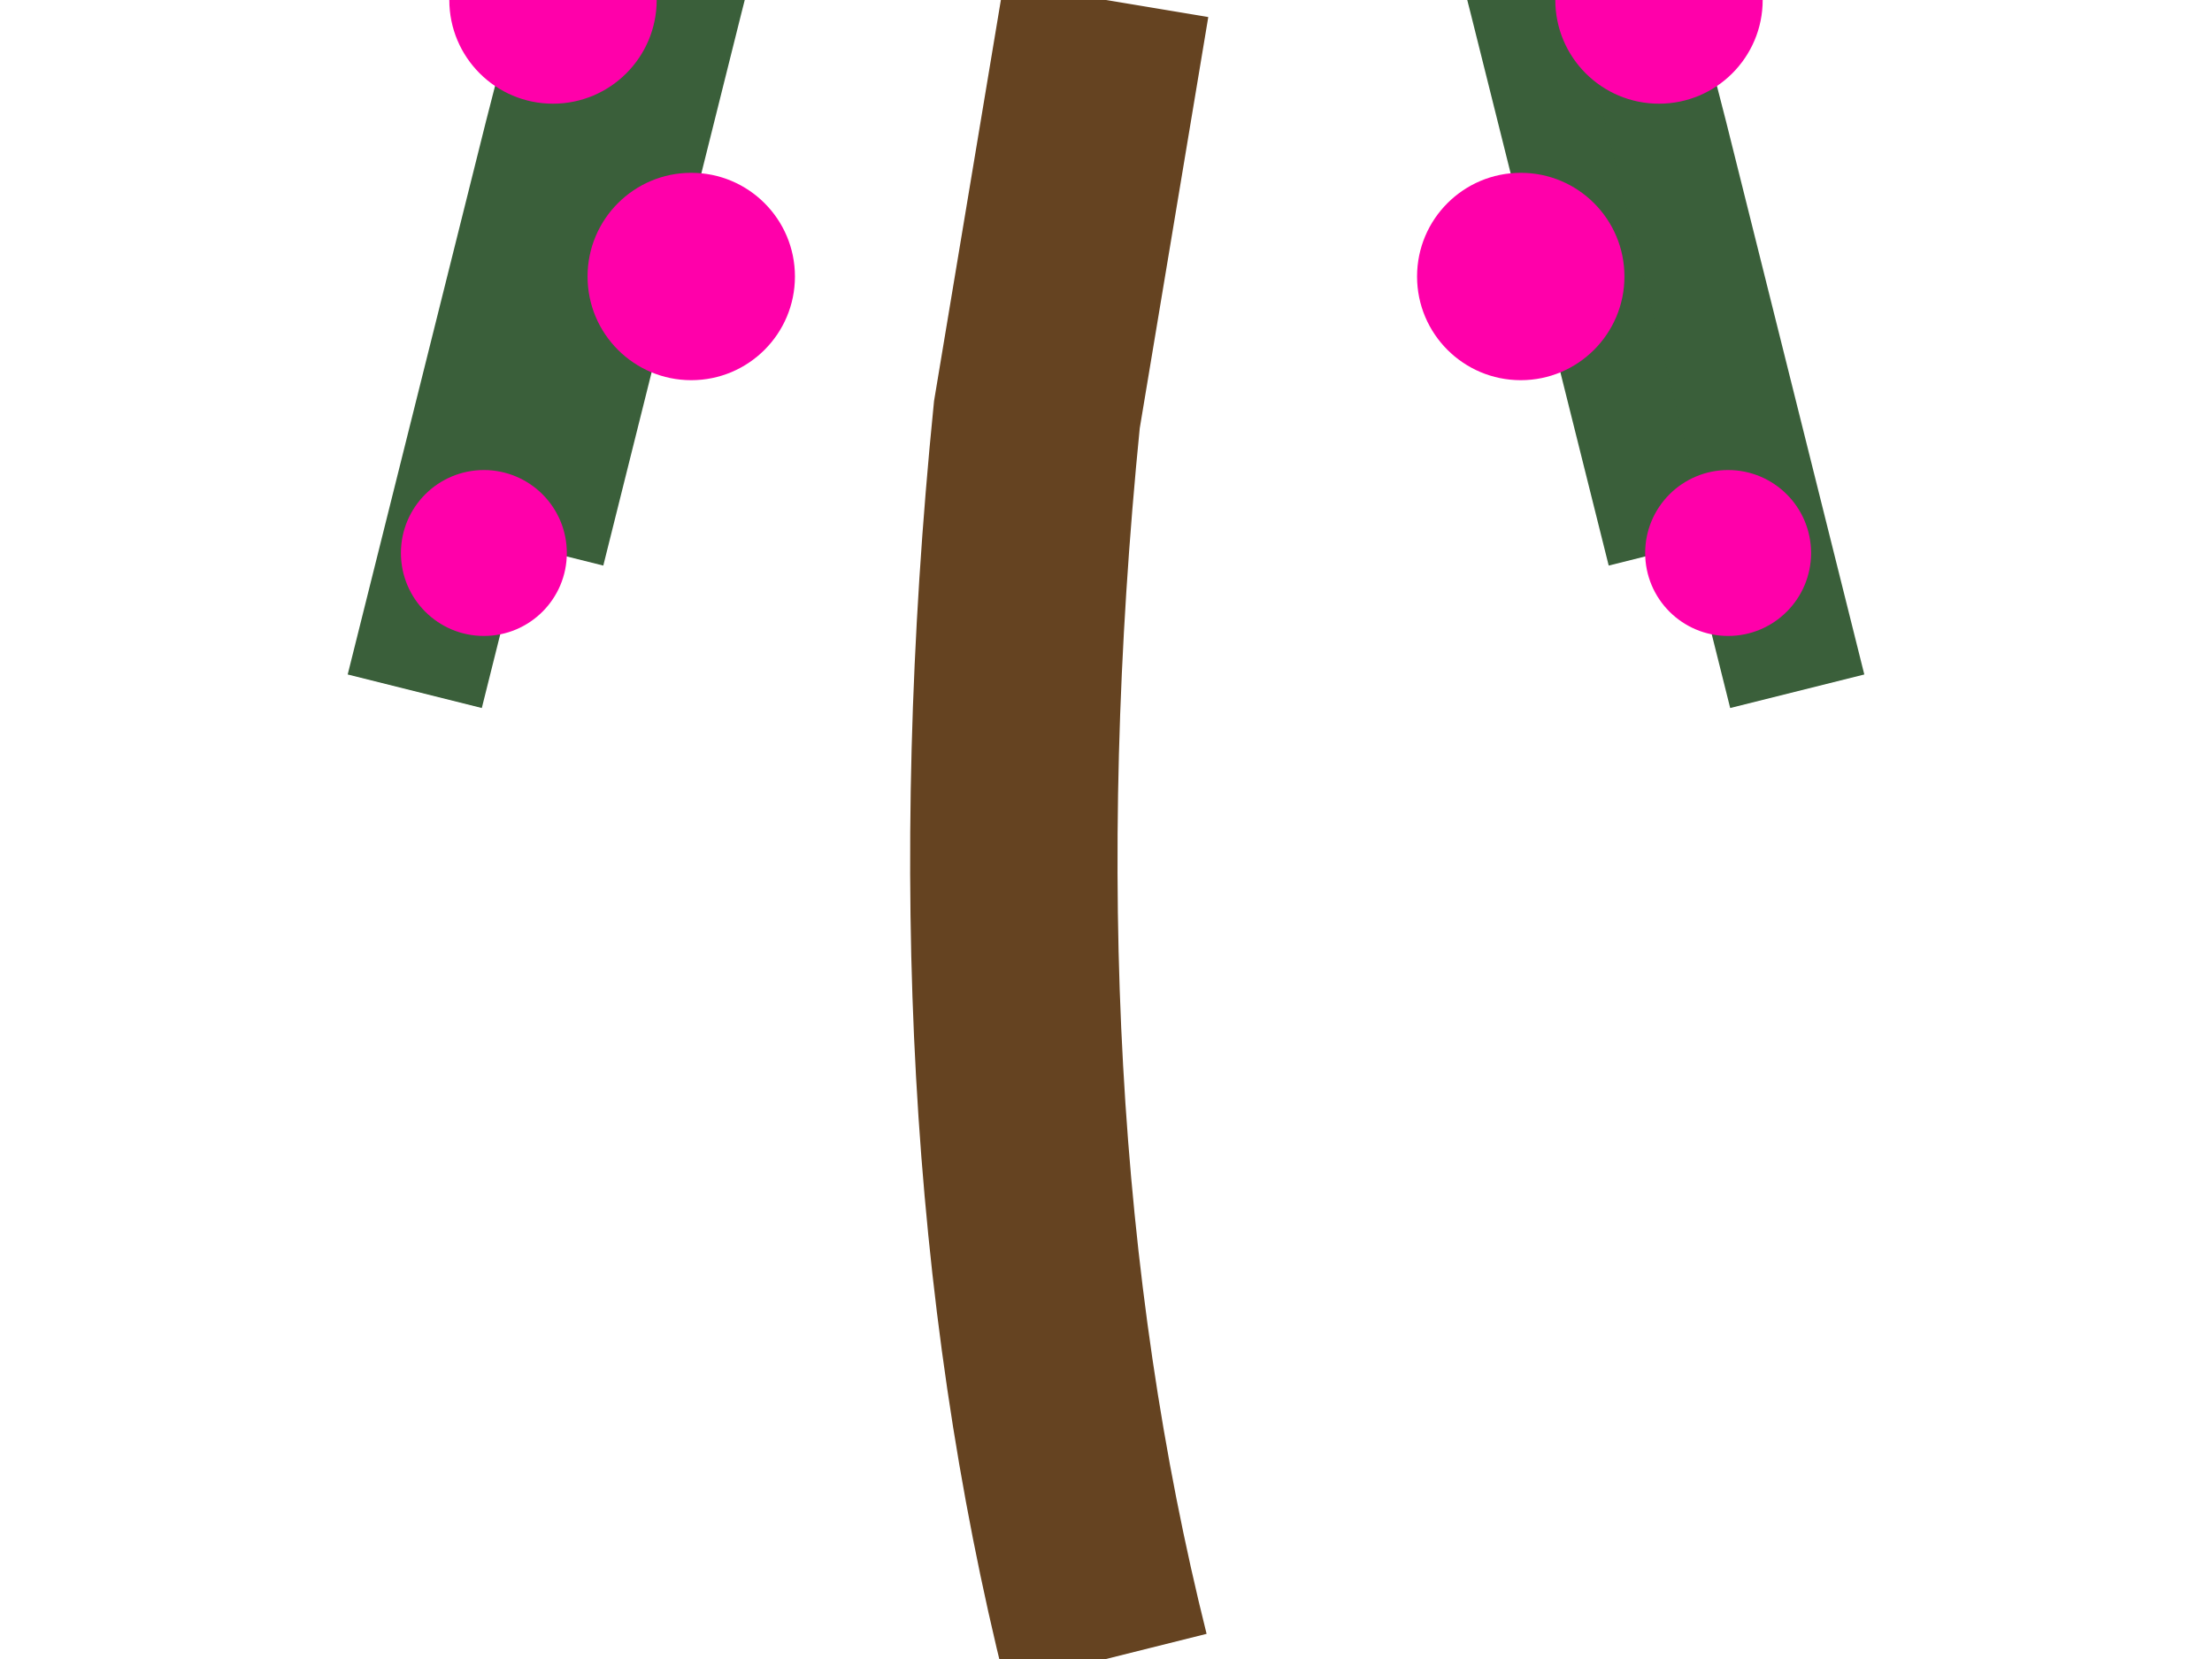
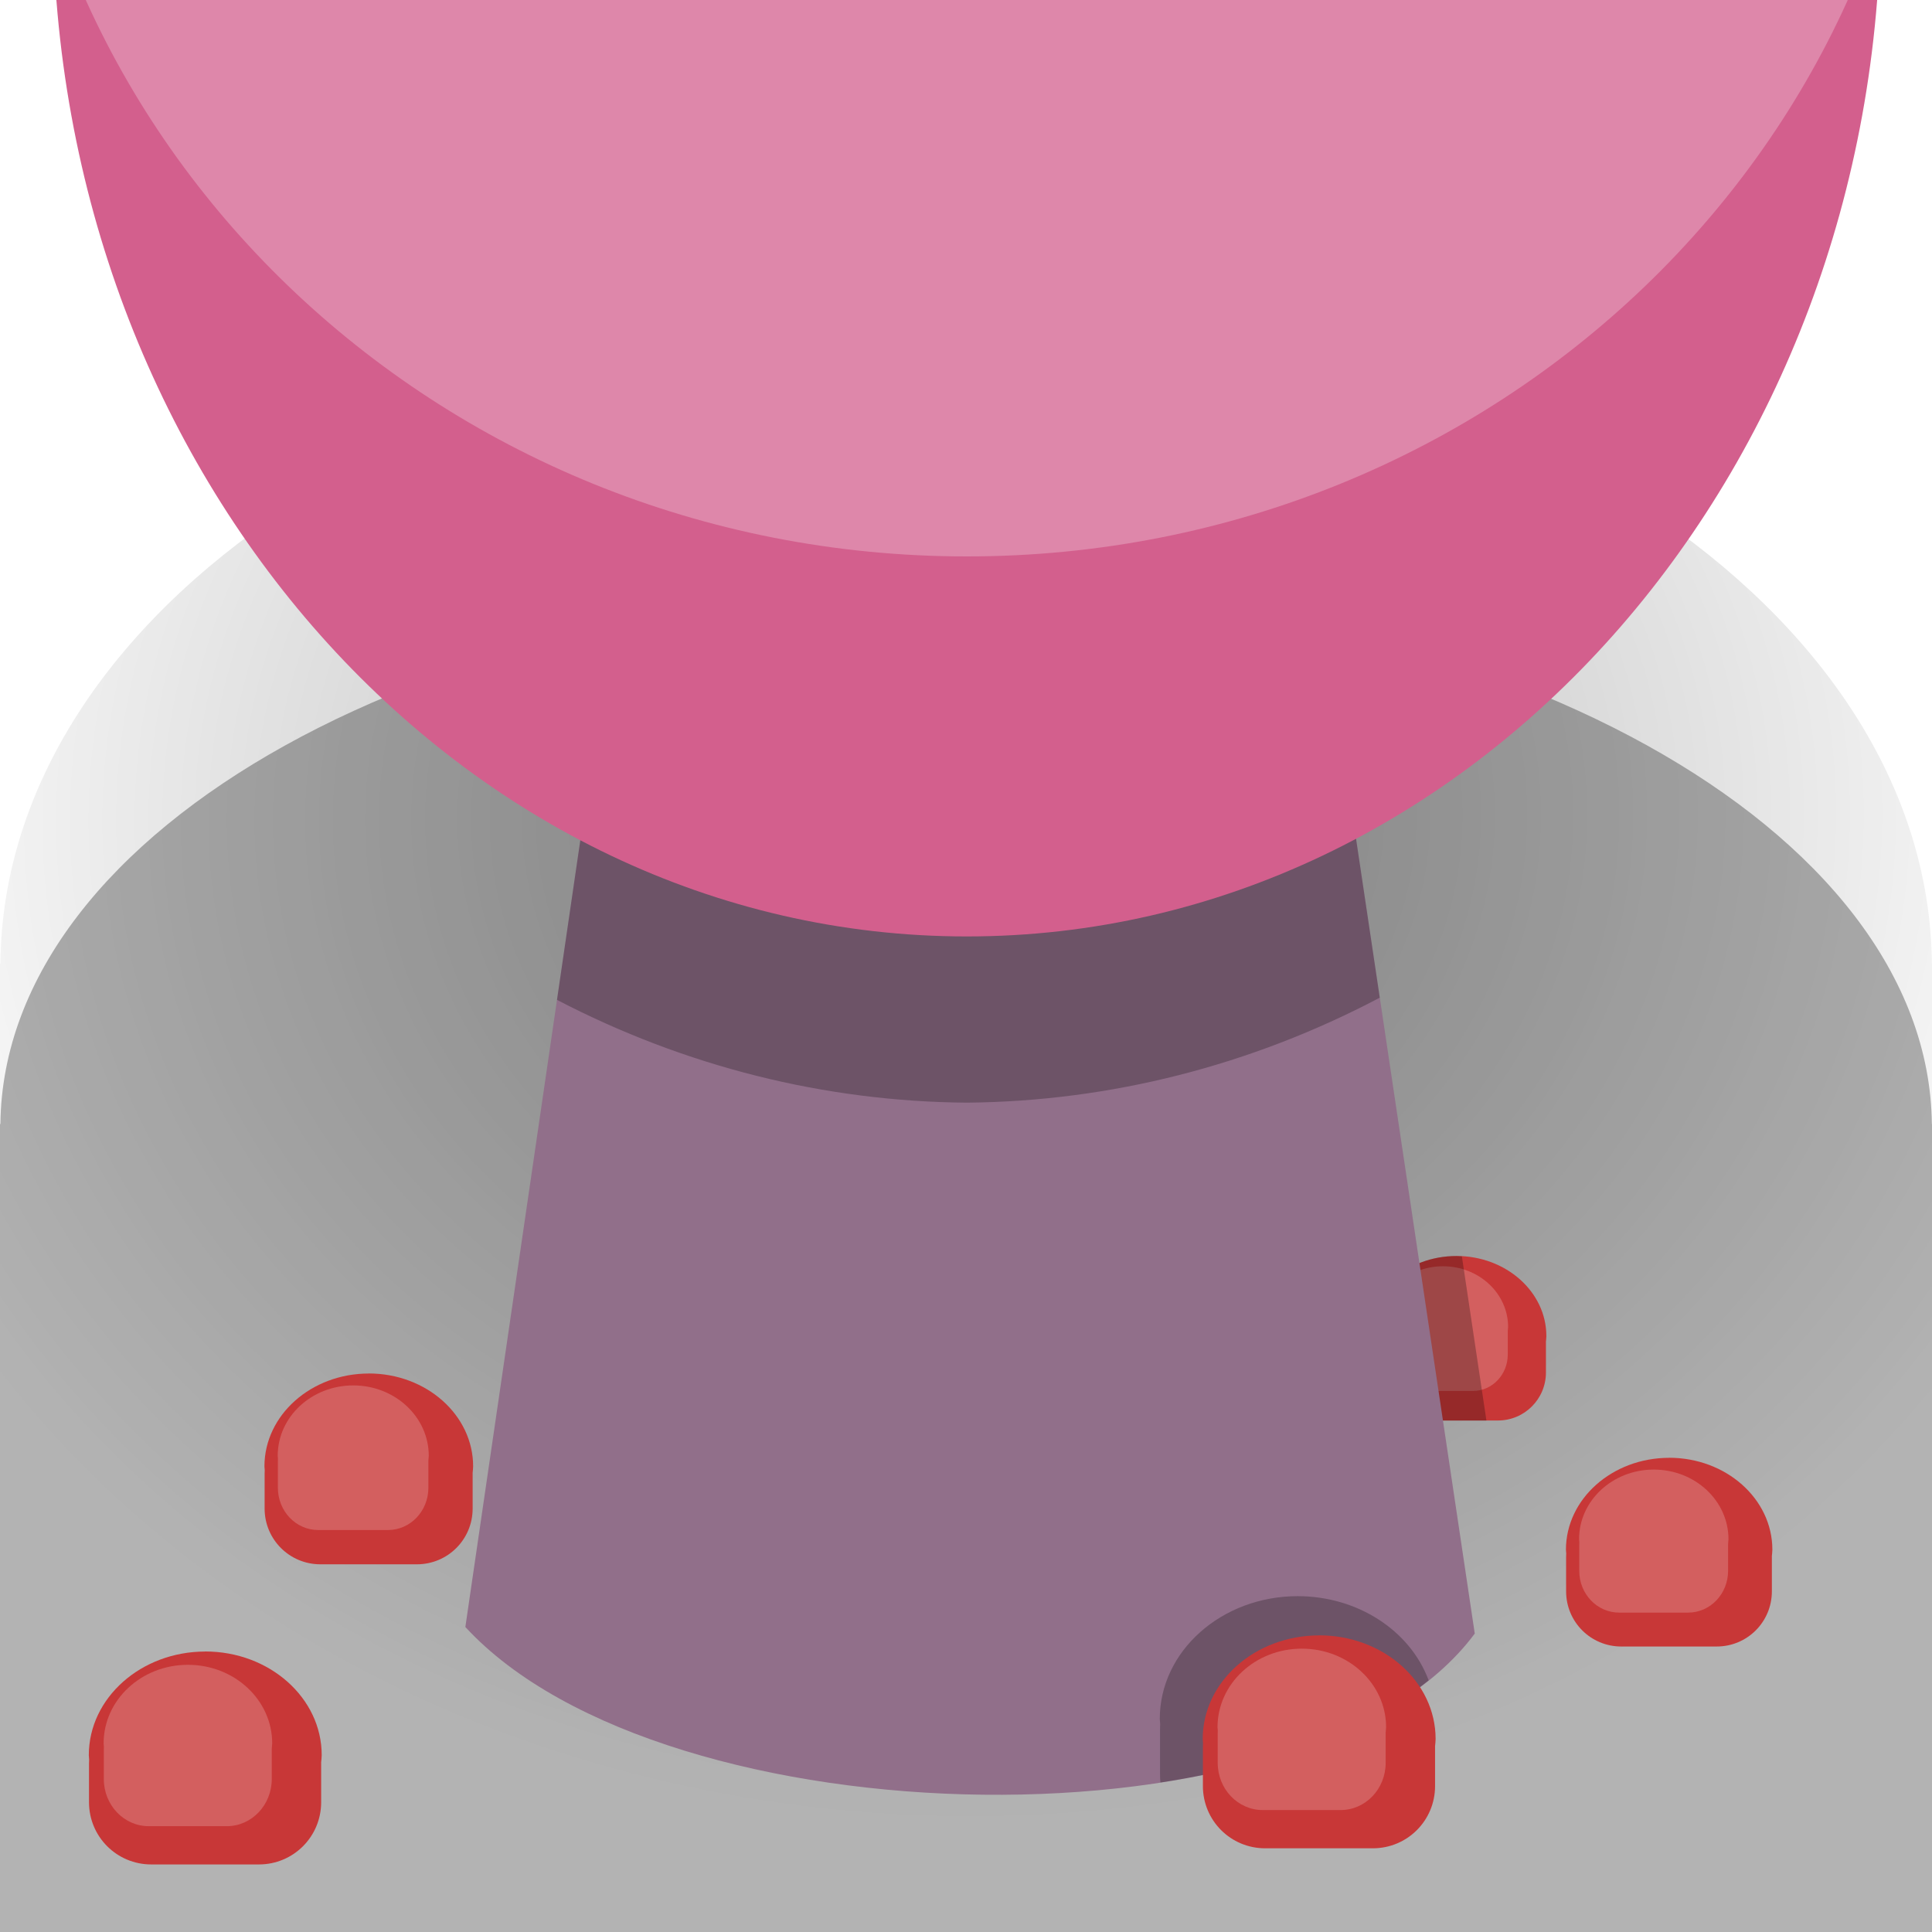
- <svg xmlns="http://www.w3.org/2000/svg" width="32" height="24" viewBox="0 24 32 24">
-   <path d="M 16 48 Q 14 40 15 30 Q 16 24 16 24" stroke="#654321" stroke-width="3" fill="none" />
-   <path d="M 15 12 Q 10 18 8 26 Q 7 30 6 34" stroke="#3A5F3A" stroke-width="2" fill="none" />
-   <path d="M 16 10 Q 12 16 10 24 Q 9 28 8 32" stroke="#3A5F3A" stroke-width="1.5" fill="none" />
-   <path d="M 17 12 Q 22 18 24 26 Q 25 30 26 34" stroke="#3A5F3A" stroke-width="2" fill="none" />
-   <path d="M 16 10 Q 20 16 22 24 Q 23 28 24 32" stroke="#3A5F3A" stroke-width="1.5" fill="none" />
-   <circle cx="8" cy="24" r="1.5" fill="#FF00AA" />
-   <circle cx="10" cy="28" r="1.5" fill="#FF00AA" />
-   <circle cx="7" cy="32" r="1.2" fill="#FF00AA" />
-   <circle cx="24" cy="24" r="1.5" fill="#FF00AA" />
-   <circle cx="22" cy="28" r="1.5" fill="#FF00AA" />
-   <circle cx="25" cy="32" r="1.2" fill="#FF00AA" />
+ <svg xmlns="http://www.w3.org/2000/svg" xmlns:xlink="http://www.w3.org/1999/xlink" width="30mm" height="30mm" viewBox="0 0 30 30" version="1.1" id="svg1">
+   <defs id="defs1">
+     <linearGradient id="linearGradient2086">
+       <stop style="stop-color:#000000;stop-opacity:1" offset="0" id="stop2087" />
+       <stop style="stop-color:#000000;stop-opacity:0;" offset="1" id="stop2088" />
+     </linearGradient>
+     <radialGradient xlink:href="#linearGradient2086" id="radialGradient2105" gradientUnits="userSpaceOnUse" gradientTransform="matrix(1.216757,-0.01566165,0.01335767,1.037761,-3.852297,-1.104476)" cx="15.155" cy="42.468" fx="15.155" fy="42.468" r="15" />
+   </defs>
+   <g id="layer1" transform="translate(-80,-100)">
+     <rect style="opacity:0.3;fill:none;fill-opacity:0.4;fill-rule:nonzero;stroke:none;stroke-width:1.174;stroke-linecap:round;stroke-linejoin:round;stroke-dasharray:none;stroke-opacity:1" id="rect342" width="30" height="30" x="80" y="100" ry="0" />
+     <g id="g2105" transform="matrix(1,0,0,1.002402,80,69.8559)">
+       <path id="path2104" style="opacity:0.3;fill:url(#radialGradient2105);fill-opacity:1;fill-rule:nonzero;stroke:none;stroke-width:0.141;stroke-linecap:round;stroke-linejoin:round;stroke-dasharray:none;stroke-opacity:1" d="M 15,35.06 A 15,10 0 0 0 0.006,45 H 0 v 0.06 14.94 h 30 v -14.94 -0.06 h -0.002 A 15,10 0 0 0 15,35.06 Z" />
+       <path id="path2105" style="opacity:0.3;fill:#000000;fill-opacity:1;fill-rule:nonzero;stroke:none;stroke-width:0.129;stroke-linecap:round;stroke-linejoin:round;stroke-dasharray:none;stroke-opacity:1" d="M 15,39.191 A 15,8.344 0 0 0 0.006,47.484 H 0 v 0.05 12.466 h 30 v -12.466 -0.05 h -0.002 A 15,8.344 0 0 0 15,39.191 Z" />
+     </g>
+     <rect style="opacity:0.3;fill:#000000;fill-opacity:0.4;fill-rule:nonzero;stroke:none;stroke-width:1.174;stroke-linecap:round;stroke-linejoin:round;stroke-dasharray:none;stroke-opacity:1" id="rect341" width="30" height="30" x="80" y="70" ry="0" />
+     <g id="g1680" transform="matrix(0.7725832,0,0,0.7725832,38.34572,22.43221)">
+       <path id="path1679" style="opacity:1;fill:#c83737;fill-opacity:1;fill-rule:nonzero;stroke:none;stroke-width:0.943;stroke-linecap:round;stroke-linejoin:round;stroke-dasharray:none;stroke-opacity:1" d="m 83.188,125.645 a 1.809,1.61 0 0 0 -1.809,1.61 1.809,1.61 0 0 0 0.005,0.067 c -0.001,0.02 -0.002,0.04 -0.002,0.059 v 0.603 c 0,0.536 0.431,0.967 0.967,0.967 h 1.671 c 0.536,0 0.967,-0.431 0.967,-0.967 v -0.603 c 0,-0.004 -4.78e-4,-0.007 -5.17e-4,-0.011 a 1.809,1.61 0 0 0 0.009,-0.116 1.809,1.61 0 0 0 -1.809,-1.61 z" />
+       <path id="path1680" style="opacity:1;fill:#d35f5f;fill-opacity:1;fill-rule:nonzero;stroke:none;stroke-width:0.698;stroke-linecap:round;stroke-linejoin:round;stroke-dasharray:none;stroke-opacity:1" d="m 82.917,125.851 a 1.308,1.22 0 0 0 -1.308,1.22 1.308,1.22 0 0 0 0.004,0.051 c -8.68e-4,0.015 -0.001,0.03 -0.001,0.045 v 0.457 c 0,0.406 0.312,0.733 0.699,0.733 h 1.209 c 0.387,0 0.7,-0.327 0.7,-0.733 v -0.457 c 0,-0.003 -3.46e-4,-0.005 -3.74e-4,-0.008 a 1.308,1.22 0 0 0 0.007,-0.088 1.308,1.22 0 0 0 -1.308,-1.22 z" />
+     </g>
+     <g id="g1674" transform="matrix(0.8960672,0,0,0.8960672,11.18514,8.741657)">
+       <path id="path1673" style="opacity:1;fill:#c83737;fill-opacity:1;fill-rule:nonzero;stroke:none;stroke-width:0.943;stroke-linecap:round;stroke-linejoin:round;stroke-dasharray:none;stroke-opacity:1" d="m 83.188,125.645 a 1.809,1.61 0 0 0 -1.809,1.61 1.809,1.61 0 0 0 0.005,0.067 c -0.001,0.02 -0.002,0.04 -0.002,0.059 v 0.603 c 0,0.536 0.431,0.967 0.967,0.967 h 1.671 c 0.536,0 0.967,-0.431 0.967,-0.967 v -0.603 c 0,-0.004 -4.78e-4,-0.007 -5.17e-4,-0.011 a 1.809,1.61 0 0 0 0.009,-0.116 1.809,1.61 0 0 0 -1.809,-1.61 z" />
+       <path id="path1674" style="opacity:1;fill:#d35f5f;fill-opacity:1;fill-rule:nonzero;stroke:none;stroke-width:0.698;stroke-linecap:round;stroke-linejoin:round;stroke-dasharray:none;stroke-opacity:1" d="m 82.917,125.851 a 1.308,1.22 0 0 0 -1.308,1.22 1.308,1.22 0 0 0 0.004,0.051 c -8.68e-4,0.015 -0.001,0.03 -0.001,0.045 v 0.457 c 0,0.406 0.312,0.733 0.699,0.733 h 1.209 c 0.387,0 0.7,-0.327 0.7,-0.733 v -0.457 c 0,-0.003 -3.46e-4,-0.005 -3.74e-4,-0.008 a 1.308,1.22 0 0 0 0.007,-0.088 1.308,1.22 0 0 0 -1.308,-1.22 z" />
+     </g>
+     <path id="path1696" style="opacity:0.25;fill:#000000;stroke-width:1.25;stroke-linecap:round;stroke-linejoin:round" d="m 102.615,119.503 a 1.398,1.244 0 0 0 -1.397,1.244 1.398,1.244 0 0 0 0.004,0.052 c -9.3e-4,0.015 -0.001,0.031 -0.001,0.046 v 0.466 c 0,0.414 0.333,0.747 0.747,0.747 h 1.113 l -0.381,-2.549 a 1.398,1.244 0 0 0 -0.084,-0.005 z" />
+     <path id="path342" style="fill:#916f8a;stroke-width:1.2;stroke-linecap:round;stroke-linejoin:round" d="m 90.483,102.975 9.058,-0.102 3.359,22.493 c -2.558,3.452 -12.582,3.255 -15.674,-0.102 z" />
+     <path id="path343" style="opacity:0.25;fill:#000000;fill-opacity:1;fill-rule:nonzero;stroke:none;stroke-width:1.378;stroke-linecap:round;stroke-linejoin:round;stroke-dasharray:none;stroke-opacity:1" d="m 99.541,102.873 -9.058,0.102 -1.834,12.551 a 14.91,16.132 0 0 0 6.363,1.596 14.91,16.132 0 0 0 6.413,-1.63 z" />
+     <ellipse style="fill:#d35f8d;fill-opacity:1;fill-rule:nonzero;stroke:none;stroke-width:1.338;stroke-linecap:round;stroke-linejoin:round;stroke-dasharray:none;stroke-opacity:1" id="ellipse343" cx="95.012" cy="98.577" rx="14.192" ry="15.964" />
+     <ellipse style="fill:#de87aa;fill-opacity:1;fill-rule:nonzero;stroke:none;stroke-width:1.301;stroke-linecap:round;stroke-linejoin:round;stroke-dasharray:none;stroke-opacity:1" id="ellipse344" cx="95.012" cy="94.28" rx="14.91" ry="14.36" />
+     <g id="g1672">
+       <path id="path1671" style="opacity:1;fill:#c83737;fill-opacity:1;fill-rule:nonzero;stroke:none;stroke-width:0.943;stroke-linecap:round;stroke-linejoin:round;stroke-dasharray:none;stroke-opacity:1" d="m 83.188,125.645 a 1.809,1.61 0 0 0 -1.809,1.61 1.809,1.61 0 0 0 0.005,0.067 c -0.001,0.02 -0.002,0.04 -0.002,0.059 v 0.603 c 0,0.536 0.431,0.967 0.967,0.967 h 1.671 c 0.536,0 0.967,-0.431 0.967,-0.967 v -0.603 c 0,-0.004 -4.78e-4,-0.007 -5.17e-4,-0.011 a 1.809,1.61 0 0 0 0.009,-0.116 1.809,1.61 0 0 0 -1.809,-1.61 z" />
+       <path id="path1672" style="opacity:1;fill:#d35f5f;fill-opacity:1;fill-rule:nonzero;stroke:none;stroke-width:0.698;stroke-linecap:round;stroke-linejoin:round;stroke-dasharray:none;stroke-opacity:1" d="m 82.917,125.851 a 1.308,1.22 0 0 0 -1.308,1.22 1.308,1.22 0 0 0 0.004,0.051 c -8.68e-4,0.015 -0.001,0.03 -0.001,0.045 v 0.457 c 0,0.406 0.312,0.733 0.699,0.733 h 1.209 c 0.387,0 0.7,-0.327 0.7,-0.733 v -0.457 c 0,-0.003 -3.46e-4,-0.005 -3.74e-4,-0.008 a 1.308,1.22 0 0 0 0.007,-0.088 1.308,1.22 0 0 0 -1.308,-1.22 z" />
+     </g>
+     <path id="path1695" style="opacity:0.25;fill:#000000;fill-opacity:1;fill-rule:nonzero;stroke:none;stroke-width:1.117;stroke-linecap:round;stroke-linejoin:round;stroke-dasharray:none;stroke-opacity:1" d="m 100.152,124.785 a 2.143,1.907 0 0 0 -2.143,1.907 2.143,1.907 0 0 0 0.006,0.08 c -0.001,0.023 -0.002,0.047 -0.002,0.07 v 0.714 c 0,0.042 0.002,0.083 0.006,0.123 1.674,-0.258 3.162,-0.784 4.165,-1.587 a 2.143,1.907 0 0 0 -2.032,-1.307 z" />
+     <g id="g1676" transform="translate(17.29661,-0.2506755)">
+       <path id="path1675" style="opacity:1;fill:#c83737;fill-opacity:1;fill-rule:nonzero;stroke:none;stroke-width:0.943;stroke-linecap:round;stroke-linejoin:round;stroke-dasharray:none;stroke-opacity:1" d="m 83.188,125.645 a 1.809,1.61 0 0 0 -1.809,1.61 1.809,1.61 0 0 0 0.005,0.067 c -0.001,0.02 -0.002,0.04 -0.002,0.059 v 0.603 c 0,0.536 0.431,0.967 0.967,0.967 h 1.671 c 0.536,0 0.967,-0.431 0.967,-0.967 v -0.603 c 0,-0.004 -4.78e-4,-0.007 -5.17e-4,-0.011 a 1.809,1.61 0 0 0 0.009,-0.116 1.809,1.61 0 0 0 -1.809,-1.61 z" />
+       <path id="path1676" style="opacity:1;fill:#d35f5f;fill-opacity:1;fill-rule:nonzero;stroke:none;stroke-width:0.698;stroke-linecap:round;stroke-linejoin:round;stroke-dasharray:none;stroke-opacity:1" d="m 82.917,125.851 a 1.308,1.22 0 0 0 -1.308,1.22 1.308,1.22 0 0 0 0.004,0.051 c -8.68e-4,0.015 -0.001,0.03 -0.001,0.045 v 0.457 c 0,0.406 0.312,0.733 0.699,0.733 h 1.209 c 0.387,0 0.7,-0.327 0.7,-0.733 v -0.457 c 0,-0.003 -3.46e-4,-0.005 -3.74e-4,-0.008 a 1.308,1.22 0 0 0 0.007,-0.088 1.308,1.22 0 0 0 -1.308,-1.22 z" />
+     </g>
+     <g id="g1678" transform="matrix(0.8862916,0,0,0.8862916,32.1903,11.27877)">
+       <path id="path1677" style="opacity:1;fill:#c83737;fill-opacity:1;fill-rule:nonzero;stroke:none;stroke-width:0.943;stroke-linecap:round;stroke-linejoin:round;stroke-dasharray:none;stroke-opacity:1" d="m 83.188,125.645 a 1.809,1.61 0 0 0 -1.809,1.61 1.809,1.61 0 0 0 0.005,0.067 c -0.001,0.02 -0.002,0.04 -0.002,0.059 v 0.603 c 0,0.536 0.431,0.967 0.967,0.967 h 1.671 c 0.536,0 0.967,-0.431 0.967,-0.967 v -0.603 c 0,-0.004 -4.78e-4,-0.007 -5.17e-4,-0.011 a 1.809,1.61 0 0 0 0.009,-0.116 1.809,1.61 0 0 0 -1.809,-1.61 z" />
+       <path id="path1678" style="opacity:1;fill:#d35f5f;fill-opacity:1;fill-rule:nonzero;stroke:none;stroke-width:0.698;stroke-linecap:round;stroke-linejoin:round;stroke-dasharray:none;stroke-opacity:1" d="m 82.917,125.851 a 1.308,1.22 0 0 0 -1.308,1.22 1.308,1.22 0 0 0 0.004,0.051 c -8.68e-4,0.015 -0.001,0.03 -0.001,0.045 v 0.457 c 0,0.406 0.312,0.733 0.699,0.733 h 1.209 c 0.387,0 0.7,-0.327 0.7,-0.733 v -0.457 c 0,-0.003 -3.46e-4,-0.005 -3.74e-4,-0.008 a 1.308,1.22 0 0 0 0.007,-0.088 1.308,1.22 0 0 0 -1.308,-1.22 z" />
+     </g>
+   </g>
</svg>
